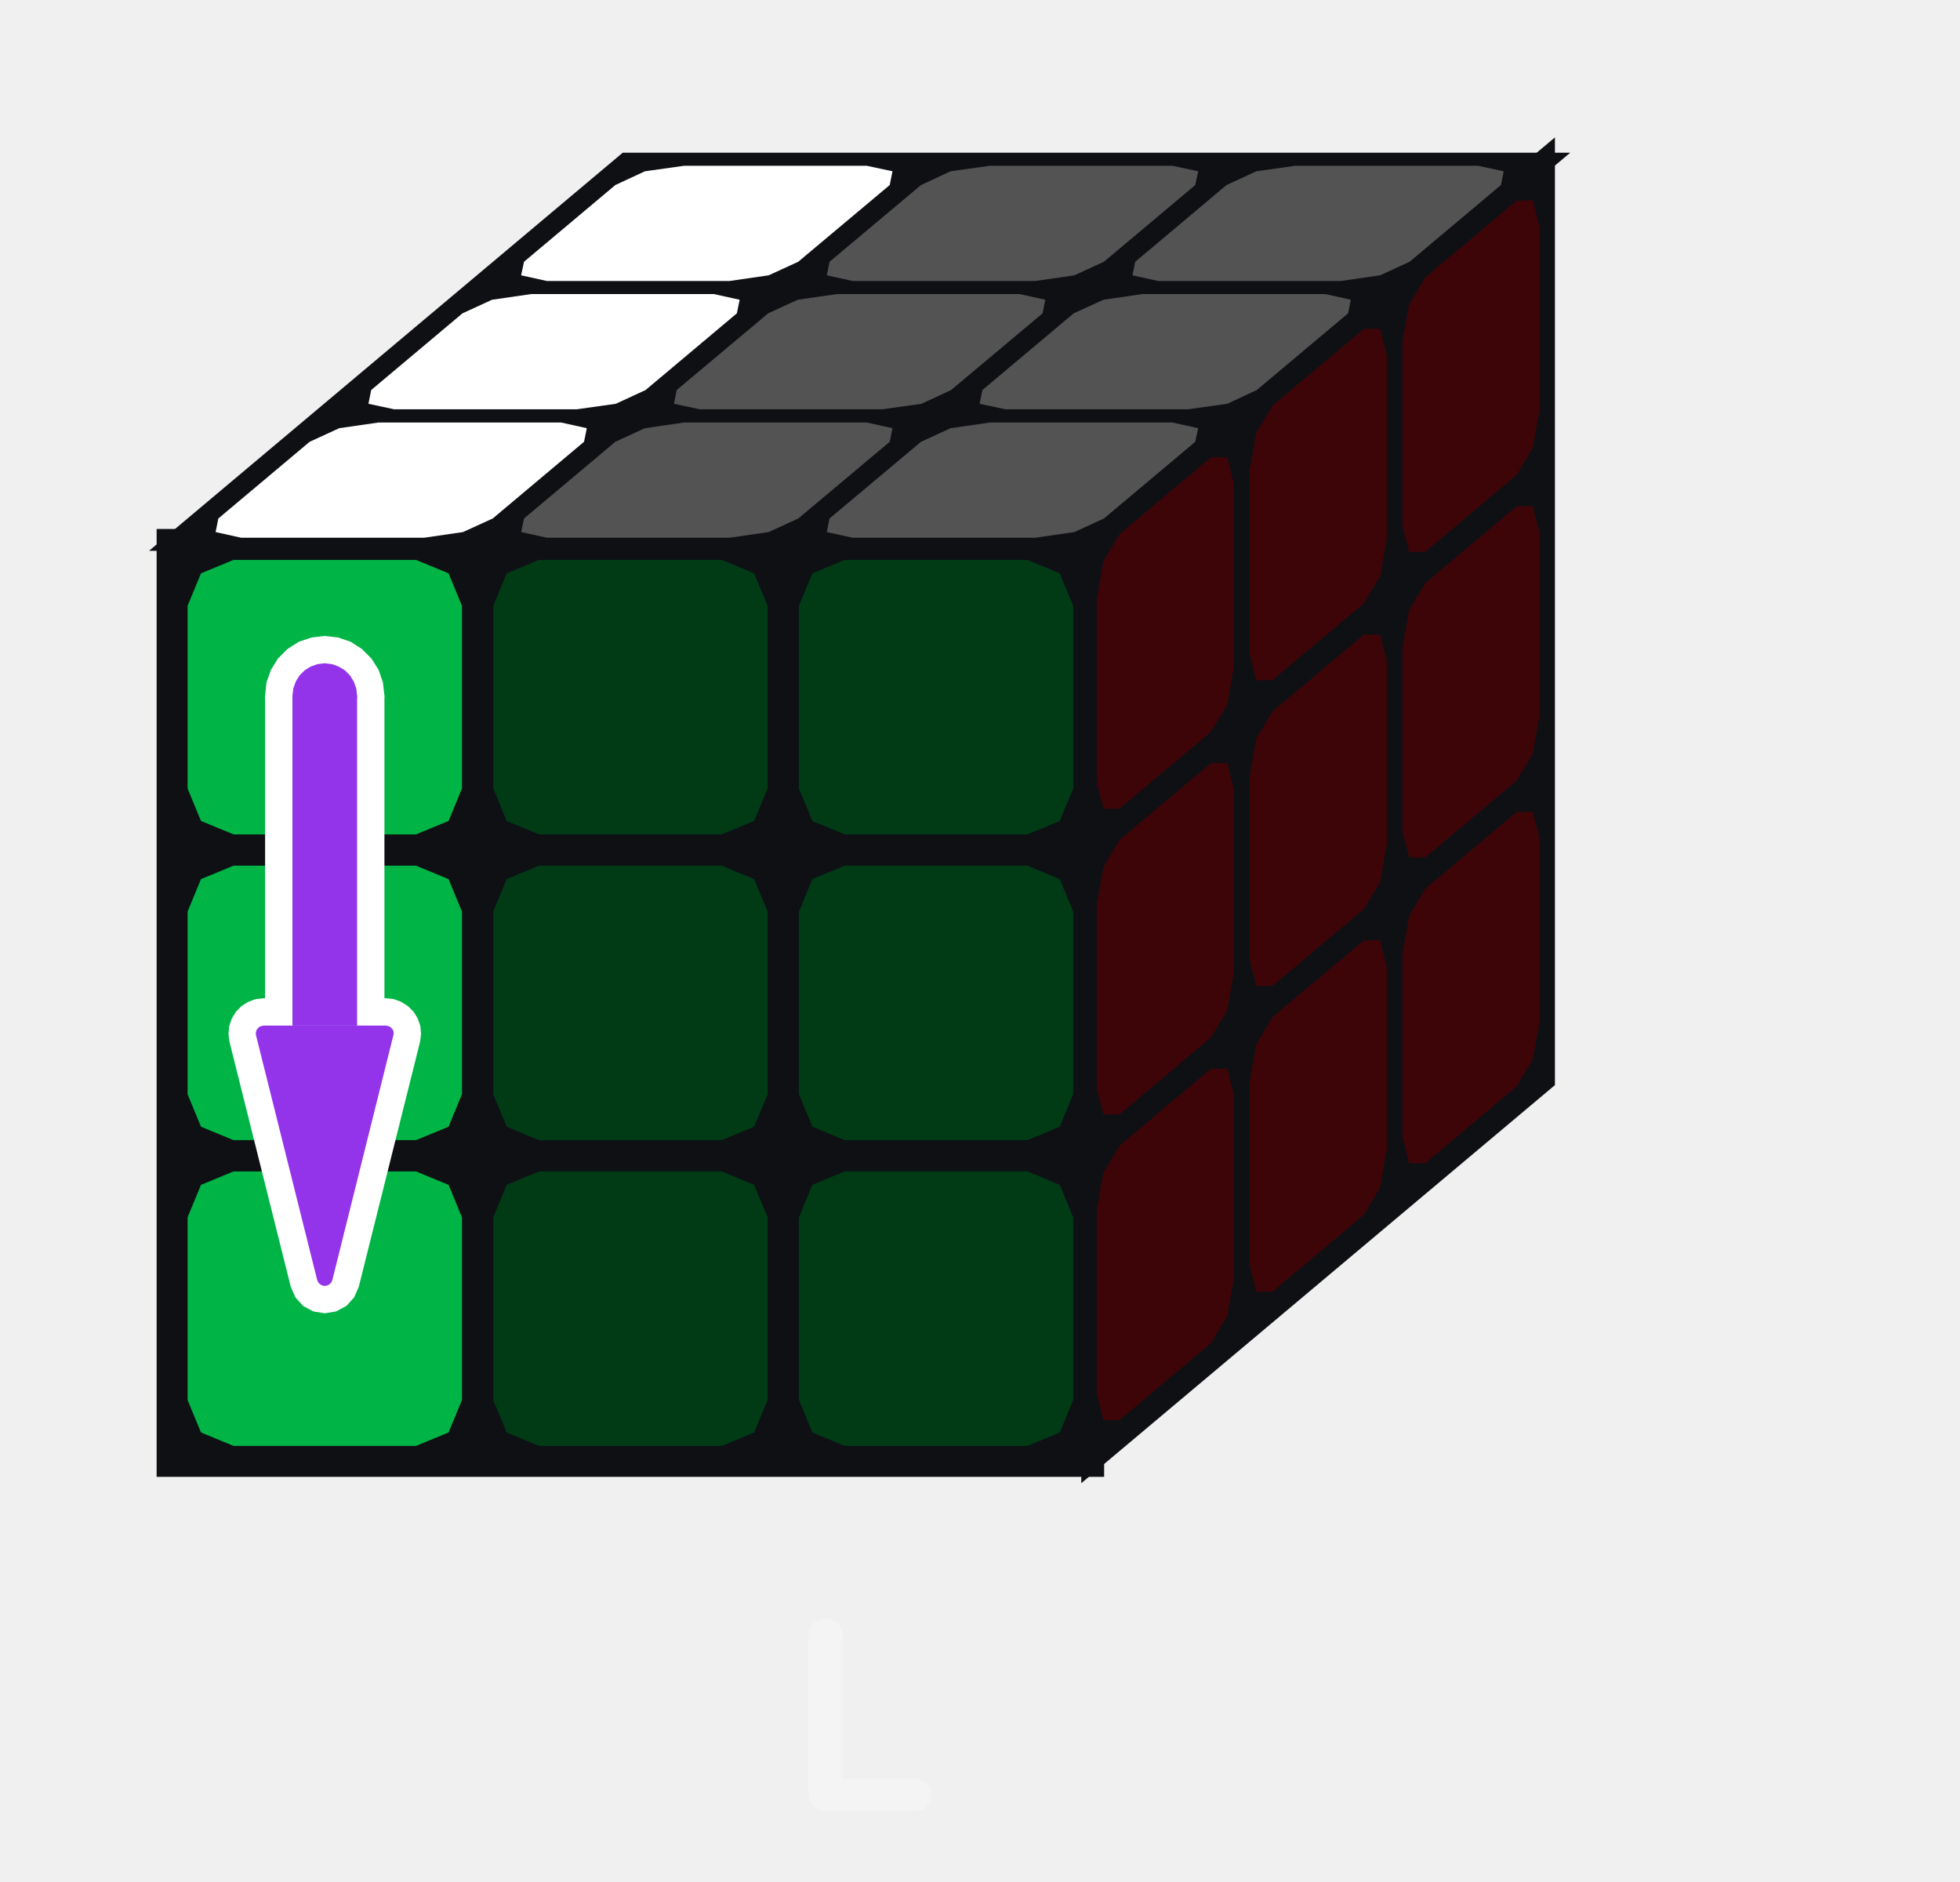
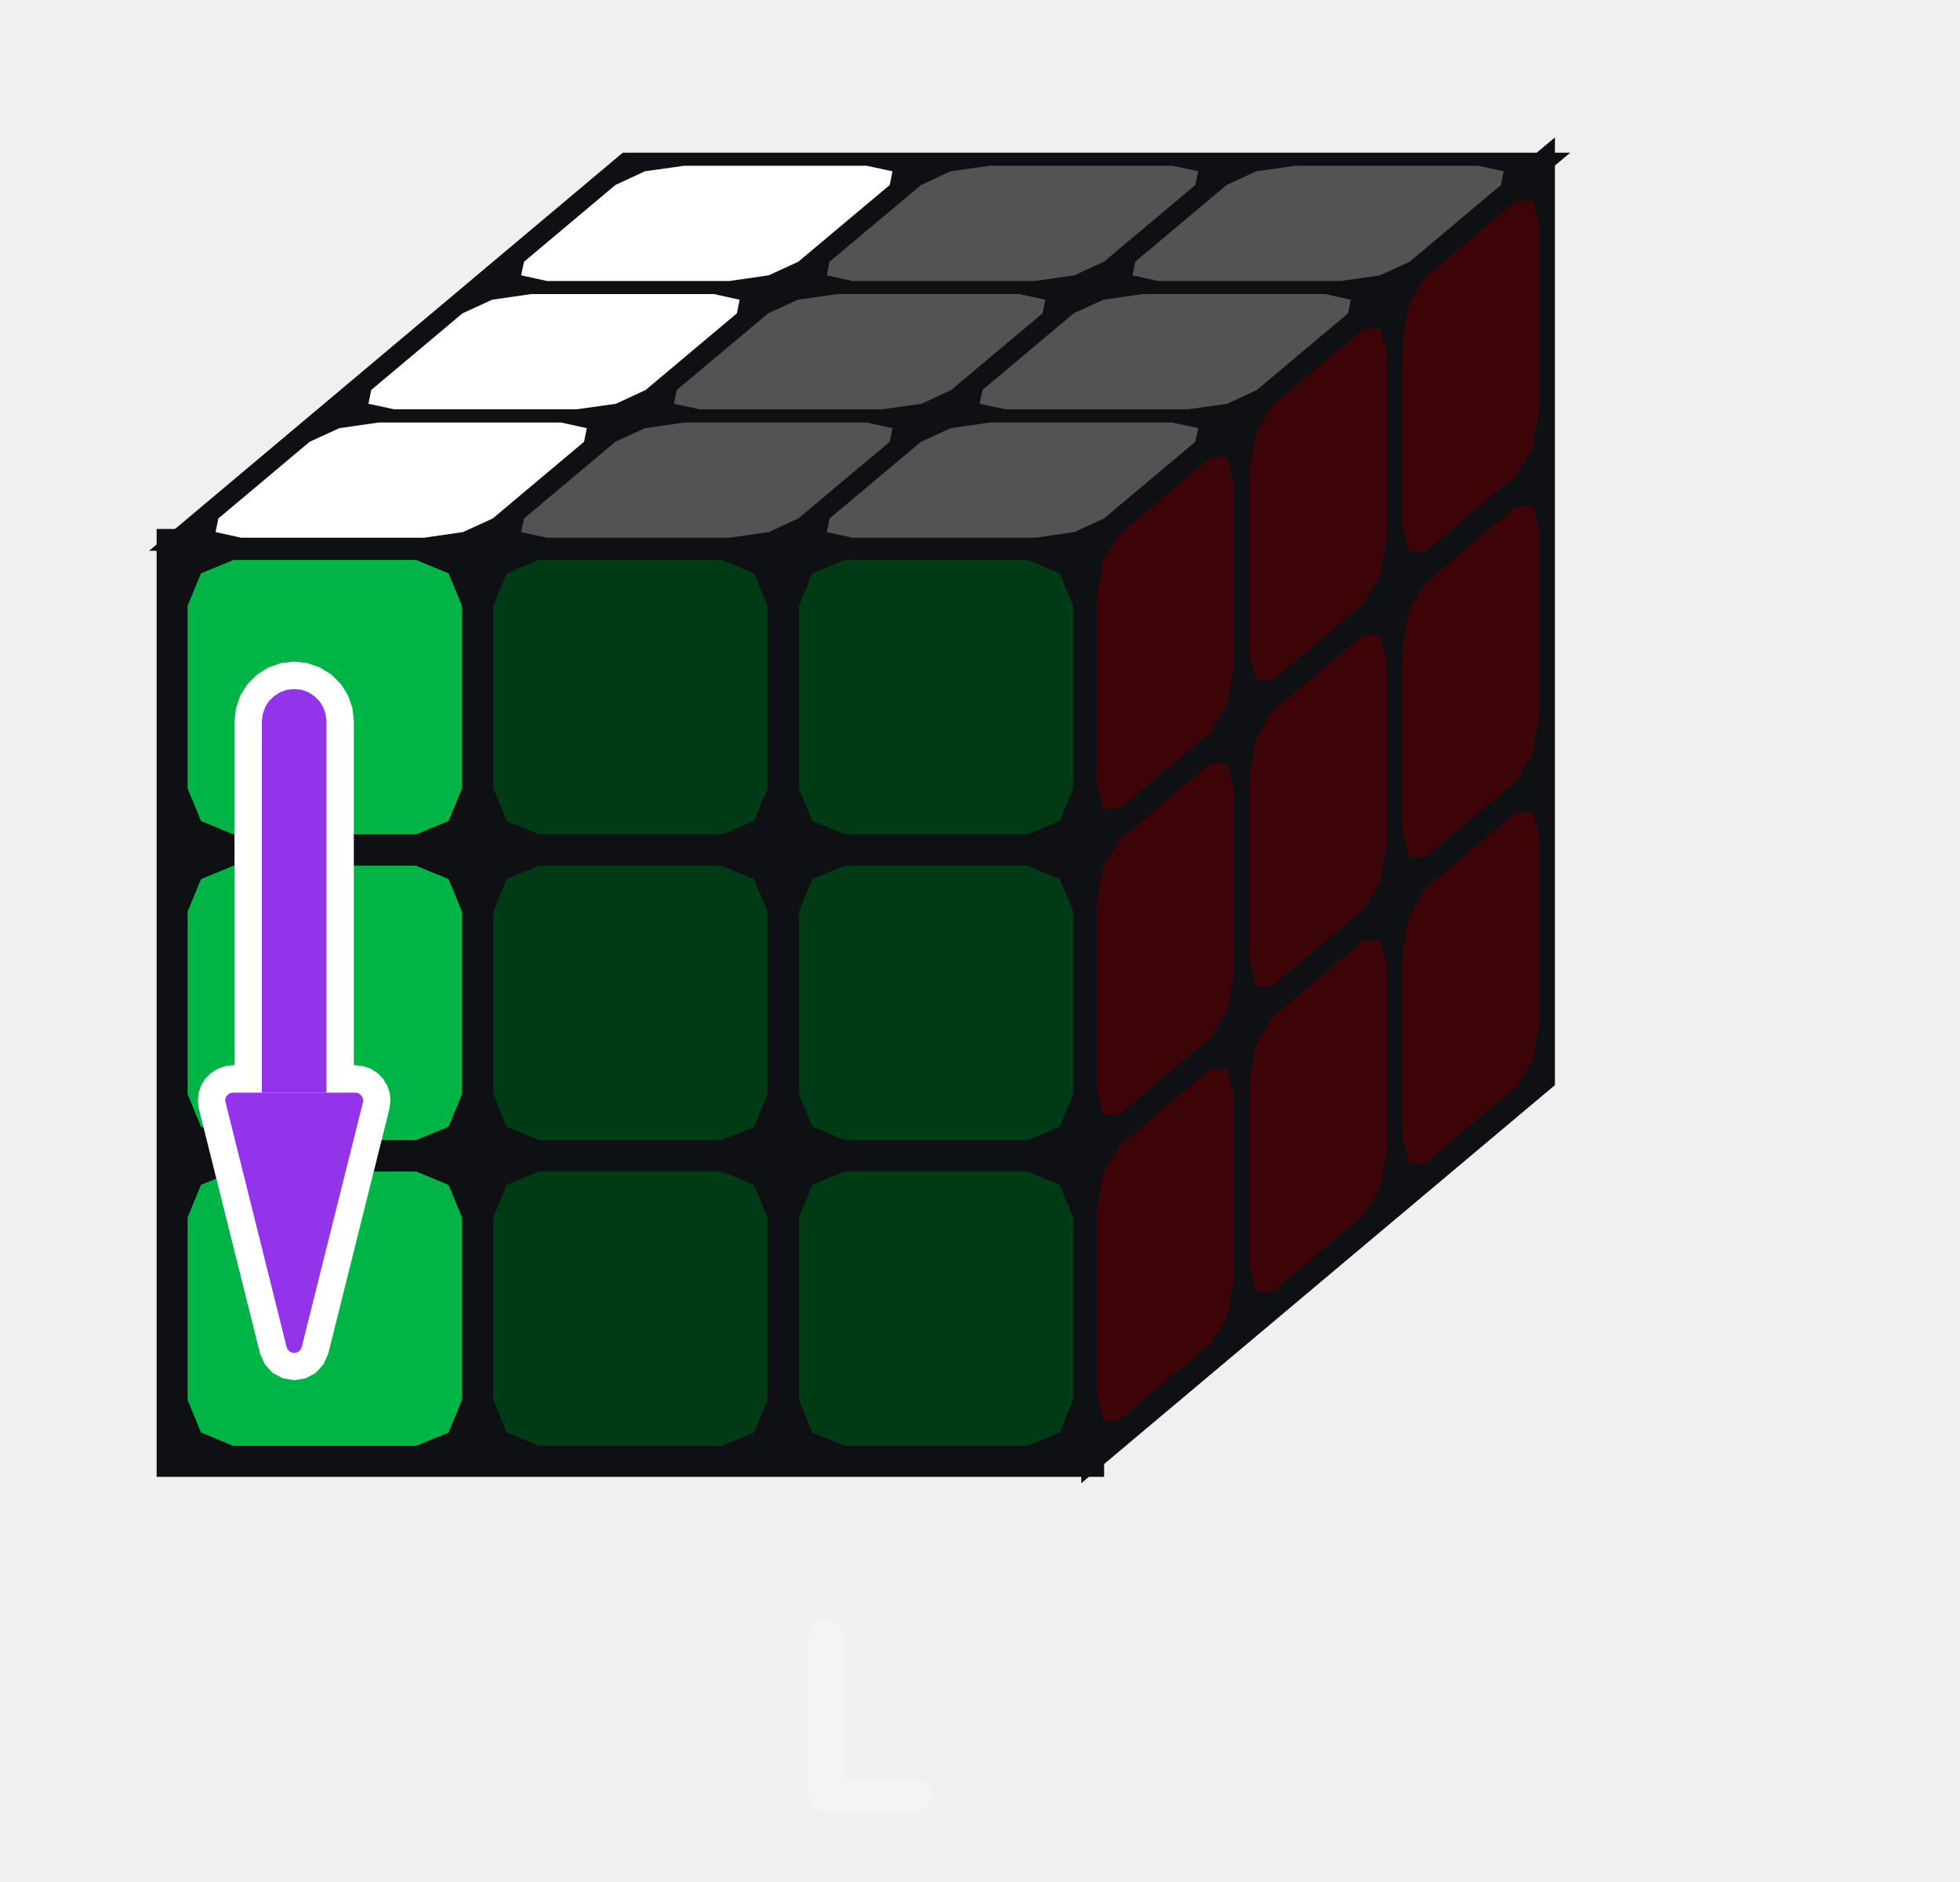
<svg xmlns="http://www.w3.org/2000/svg" viewBox="0 0 114.00 109.20" width="100" height="96">
  <polygon points="9.11,85.76 64.22,85.76 64.22,30.64 9.11,30.64" fill="#0e1014" />
  <polygon points="8.67,31.91 63.78,31.91 91.33,8.76 36.22,8.76" fill="#0e1014" />
  <polygon points="62.89,86.13 90.44,62.98 90.44,7.87 62.89,31.02" fill="#0e1014" />
  <polygon points="51.75,10.64 51.91,9.84 50.41,9.52 39.79,9.52 37.51,9.84 35.79,10.64 30.48,15.10 30.31,15.89 31.81,16.22 42.43,16.22 44.71,15.89 46.43,15.10" fill="#ffffff" />
  <polygon points="69.52,10.64 69.69,9.84 68.19,9.52 57.57,9.52 55.29,9.84 53.57,10.64 48.25,15.10 48.09,15.89 49.59,16.22 60.21,16.22 62.49,15.89 64.21,15.10" fill="#535353" />
  <polygon points="87.30,10.64 87.46,9.84 85.97,9.52 75.34,9.52 73.07,9.84 71.34,10.64 66.03,15.10 65.87,15.89 67.36,16.22 77.99,16.22 80.27,15.89 81.99,15.10" fill="#535353" />
  <polygon points="42.86,18.10 43.02,17.31 41.52,16.98 30.90,16.98 28.62,17.31 26.90,18.10 21.59,22.56 21.43,23.36 22.92,23.68 33.55,23.68 35.82,23.36 37.55,22.56" fill="#ffffff" />
  <polygon points="60.64,18.10 60.80,17.31 59.30,16.98 48.68,16.98 46.40,17.31 44.68,18.10 39.36,22.56 39.20,23.36 40.70,23.68 51.32,23.68 53.60,23.36 55.32,22.56" fill="#535353" />
  <polygon points="78.41,18.10 78.57,17.31 77.08,16.98 66.45,16.98 64.18,17.31 62.45,18.10 57.14,22.56 56.98,23.36 58.48,23.68 69.10,23.68 71.38,23.36 73.10,22.56" fill="#535353" />
  <polygon points="33.97,25.57 34.13,24.78 32.64,24.45 22.01,24.45 19.73,24.78 18.01,25.57 12.70,30.03 12.54,30.82 14.03,31.15 24.66,31.15 26.93,30.82 28.66,30.03" fill="#ffffff" />
  <polygon points="51.75,25.57 51.91,24.78 50.41,24.45 39.79,24.45 37.51,24.78 35.79,25.57 30.48,30.03 30.31,30.82 31.81,31.15 42.43,31.15 44.71,30.82 46.43,30.03" fill="#535353" />
  <polygon points="69.52,25.57 69.69,24.78 68.19,24.45 57.57,24.45 55.29,24.78 53.57,25.57 48.25,30.03 48.09,30.82 49.59,31.15 60.21,31.15 62.49,30.82 64.21,30.03" fill="#535353" />
  <polygon points="71.77,28.03 71.38,26.47 70.43,26.48 65.12,30.94 64.18,32.51 63.79,34.73 63.79,45.35 64.18,46.91 65.12,46.90 70.43,42.44 71.38,40.86 71.77,38.65" fill="#3e0508" />
  <polygon points="80.66,20.56 80.27,19.00 79.32,19.01 74.01,23.47 73.07,25.05 72.68,27.26 72.68,37.89 73.07,39.44 74.01,39.43 79.32,34.97 80.27,33.40 80.66,31.18" fill="#3e0508" />
  <polygon points="89.55,13.09 89.15,11.53 88.21,11.55 82.90,16.01 81.96,17.58 81.57,19.79 81.57,30.42 81.96,31.98 82.90,31.97 88.21,27.50 89.15,25.93 89.55,23.72" fill="#3e0508" />
  <polygon points="71.77,45.80 71.38,44.25 70.43,44.26 65.12,48.72 64.18,50.29 63.79,52.51 63.79,63.13 64.18,64.69 65.12,64.68 70.43,60.21 71.38,58.64 71.77,56.43" fill="#3e0508" />
  <polygon points="80.66,38.34 80.27,36.78 79.32,36.79 74.01,41.25 73.07,42.83 72.68,45.04 72.68,55.66 73.07,57.22 74.01,57.21 79.32,52.75 80.27,51.17 80.66,48.96" fill="#3e0508" />
  <polygon points="89.55,30.87 89.15,29.31 88.21,29.32 82.90,33.79 81.96,35.36 81.57,37.57 81.57,48.20 81.96,49.75 82.90,49.74 88.21,45.28 89.15,43.71 89.55,41.49" fill="#3e0508" />
  <polygon points="71.77,63.58 71.38,62.02 70.43,62.03 65.12,66.50 64.18,68.07 63.79,70.28 63.79,80.91 64.18,82.47 65.12,82.45 70.43,77.99 71.38,76.42 71.77,74.21" fill="#3e0508" />
  <polygon points="80.66,56.11 80.27,54.56 79.32,54.57 74.01,59.03 73.07,60.60 72.68,62.82 72.68,73.44 73.07,75.00 74.01,74.99 79.32,70.53 80.27,68.95 80.66,66.74" fill="#3e0508" />
  <polygon points="89.55,48.65 89.15,47.09 88.21,47.10 82.90,51.56 81.96,53.14 81.57,55.35 81.57,65.97 81.96,67.53 82.90,67.52 88.21,63.06 89.15,61.49 89.55,59.27" fill="#3e0508" />
  <polygon points="26.87,35.11 26.09,33.22 24.20,32.44 13.58,32.44 11.69,33.22 10.91,35.11 10.91,45.73 11.69,47.62 13.58,48.40 24.20,48.40 26.09,47.62 26.87,45.73" fill="#00b445" />
  <polygon points="44.65,35.11 43.86,33.22 41.98,32.44 31.35,32.44 29.47,33.22 28.69,35.11 28.69,45.73 29.47,47.62 31.35,48.40 41.98,48.40 43.86,47.62 44.65,45.73" fill="#003b16" />
  <polygon points="62.42,35.11 61.64,33.22 59.76,32.44 49.13,32.44 47.25,33.22 46.47,35.11 46.47,45.73 47.25,47.62 49.13,48.40 59.76,48.40 61.64,47.62 62.42,45.73" fill="#003b16" />
  <polygon points="26.87,52.89 26.09,51.00 24.20,50.22 13.58,50.22 11.69,51.00 10.91,52.89 10.91,63.51 11.69,65.40 13.58,66.18 24.20,66.18 26.09,65.40 26.87,63.51" fill="#00b445" />
  <polygon points="44.65,52.89 43.86,51.00 41.98,50.22 31.35,50.22 29.47,51.00 28.69,52.89 28.69,63.51 29.47,65.40 31.35,66.18 41.98,66.18 43.86,65.40 44.65,63.51" fill="#003b16" />
  <polygon points="62.42,52.89 61.64,51.00 59.76,50.22 49.13,50.22 47.25,51.00 46.47,52.89 46.47,63.51 47.25,65.40 49.13,66.18 59.76,66.18 61.64,65.40 62.42,63.51" fill="#003b16" />
  <polygon points="26.87,70.67 26.09,68.78 24.20,68.00 13.58,68.00 11.69,68.78 10.91,70.67 10.91,81.29 11.69,83.18 13.58,83.96 24.20,83.96 26.09,83.18 26.87,81.29" fill="#00b445" />
  <polygon points="44.65,70.67 43.86,68.78 41.98,68.00 31.35,68.00 29.47,68.78 28.69,70.67 28.69,81.29 29.47,83.18 31.35,83.96 41.98,83.96 43.86,83.18 44.65,81.29" fill="#003b16" />
  <polygon points="62.42,70.67 61.64,68.78 59.76,68.00 49.13,68.00 47.25,68.78 46.47,70.67 46.47,81.29 47.25,83.18 49.13,83.96 59.76,83.96 61.64,83.18 62.42,81.29" fill="#003b16" />
-   <polygon points="22.36,40.33 22.36,59.52 15.42,59.52 15.42,40.33" fill="#ffffff" />
-   <polygon points="22.36,40.33 22.27,39.56 22.02,38.83 21.60,38.17 21.05,37.62 20.40,37.20 19.66,36.95 18.89,36.86 18.12,36.95 17.38,37.20 16.72,37.62 16.17,38.17 15.76,38.83 15.50,39.56 15.42,40.33 15.50,41.10 15.76,41.84 16.17,42.50 16.72,43.05 17.38,43.46 18.12,43.72 18.89,43.80 19.66,43.72 20.40,43.46 21.05,43.05 21.60,42.50 22.02,41.84 22.27,41.10" fill="#ffffff" />
-   <polygon points="22.45,57.93 22.91,57.98 23.34,58.14 23.73,58.39 24.06,58.72 24.30,59.11 24.45,59.55 24.49,60.01 24.43,60.47 20.87,74.70 20.60,75.32 20.15,75.82 19.55,76.14 18.89,76.25 18.22,76.14 17.63,75.82 17.18,75.32 16.91,74.70 13.35,60.47 13.29,60.01 13.33,59.55 13.48,59.11 13.72,58.72 14.04,58.39 14.43,58.14 14.87,57.98 15.33,57.93" fill="#ffffff" />
-   <polygon points="20.77,40.33 20.77,59.52 17.01,59.52 17.01,40.33" fill="#9333ea" />
-   <polygon points="20.77,40.33 20.72,39.91 20.58,39.52 20.36,39.16 20.06,38.86 19.70,38.64 19.31,38.50 18.89,38.45 18.47,38.50 18.07,38.64 17.72,38.86 17.42,39.16 17.20,39.52 17.06,39.91 17.01,40.33 17.06,40.75 17.20,41.15 17.42,41.50 17.72,41.80 18.07,42.03 18.47,42.17 18.89,42.21 19.31,42.17 19.70,42.03 20.06,41.80 20.36,41.50 20.58,41.15 20.72,40.75" fill="#9333ea" />
-   <polygon points="22.45,59.52 22.55,59.54 22.64,59.57 22.73,59.62 22.80,59.70 22.86,59.78 22.89,59.88 22.90,59.98 22.88,60.08 19.33,74.32 19.27,74.45 19.17,74.56 19.04,74.63 18.89,74.66 18.74,74.63 18.61,74.56 18.51,74.45 18.45,74.32 14.89,60.08 14.88,59.98 14.89,59.88 14.92,59.78 14.98,59.70 15.05,59.62 15.13,59.57 15.23,59.54 15.33,59.52" fill="#9333ea" />
+   <polygon points="20.58,41.83 20.58,63.42 13.64,63.42 13.64,41.83" fill="#ffffff" />
+   <polygon points="20.58,41.83 20.50,41.05 20.24,40.32 19.83,39.66 19.28,39.11 18.62,38.70 17.88,38.44 17.11,38.35 16.34,38.44 15.60,38.70 14.95,39.11 14.40,39.66 13.98,40.32 13.73,41.05 13.64,41.83 13.73,42.60 13.98,43.33 14.40,43.99 14.95,44.54 15.60,44.95 16.34,45.21 17.11,45.30 17.88,45.21 18.62,44.95 19.28,44.54 19.83,43.99 20.24,43.33 20.50,42.60" fill="#ffffff" />
+   <polygon points="20.67,61.82 21.13,61.88 21.57,62.03 21.96,62.28 22.28,62.61 22.52,63.00 22.67,63.44 22.71,63.90 22.65,64.36 19.09,78.60 18.82,79.21 18.37,79.71 17.78,80.03 17.11,80.14 16.45,80.03 15.85,79.71 15.40,79.21 15.13,78.60 11.57,64.36 11.51,63.90 11.55,63.44 11.70,63.00 11.94,62.61 12.27,62.28 12.66,62.03 13.09,61.88 13.55,61.82" fill="#ffffff" />
+   <polygon points="18.99,41.83 18.99,63.42 15.23,63.42 15.23,41.83" fill="#9333ea" />
+   <polygon points="18.99,41.83 18.94,41.41 18.80,41.01 18.58,40.65 18.28,40.36 17.93,40.13 17.53,39.99 17.11,39.95 16.69,39.99 16.30,40.13 15.94,40.36 15.64,40.65 15.42,41.01 15.28,41.41 15.23,41.83 15.28,42.24 15.42,42.64 15.64,43.00 15.94,43.30 16.30,43.52 16.69,43.66 17.11,43.71 17.53,43.66 17.93,43.52 18.28,43.30 18.58,43.00 18.80,42.64 18.94,42.24" fill="#9333ea" />
+   <polygon points="20.67,63.42 20.77,63.43 20.87,63.46 20.95,63.52 21.02,63.59 21.08,63.68 21.11,63.77 21.12,63.88 21.11,63.98 17.55,78.21 17.49,78.35 17.39,78.46 17.26,78.53 17.11,78.55 16.96,78.53 16.83,78.46 16.73,78.35 16.67,78.21 13.12,63.98 13.10,63.88 13.11,63.77 13.14,63.68 13.20,63.59 13.27,63.52 13.36,63.46 13.45,63.43 13.55,63.42" fill="#9333ea" />
  <polygon points="53.20,103.33 53.58,103.39 53.90,103.59 54.10,103.90 54.18,104.27 54.10,104.64 53.90,104.94 53.58,105.14 53.20,105.20 48.00,105.20 47.62,105.13 47.30,104.92 47.10,104.61 47.02,104.22 47.02,94.98 47.10,94.59 47.31,94.28 47.64,94.07 48.05,94.00 48.41,94.07 48.73,94.28 48.95,94.59 49.02,94.98 49.02,103.60 48.67,103.33" fill="#f4f4f4" />
</svg>
